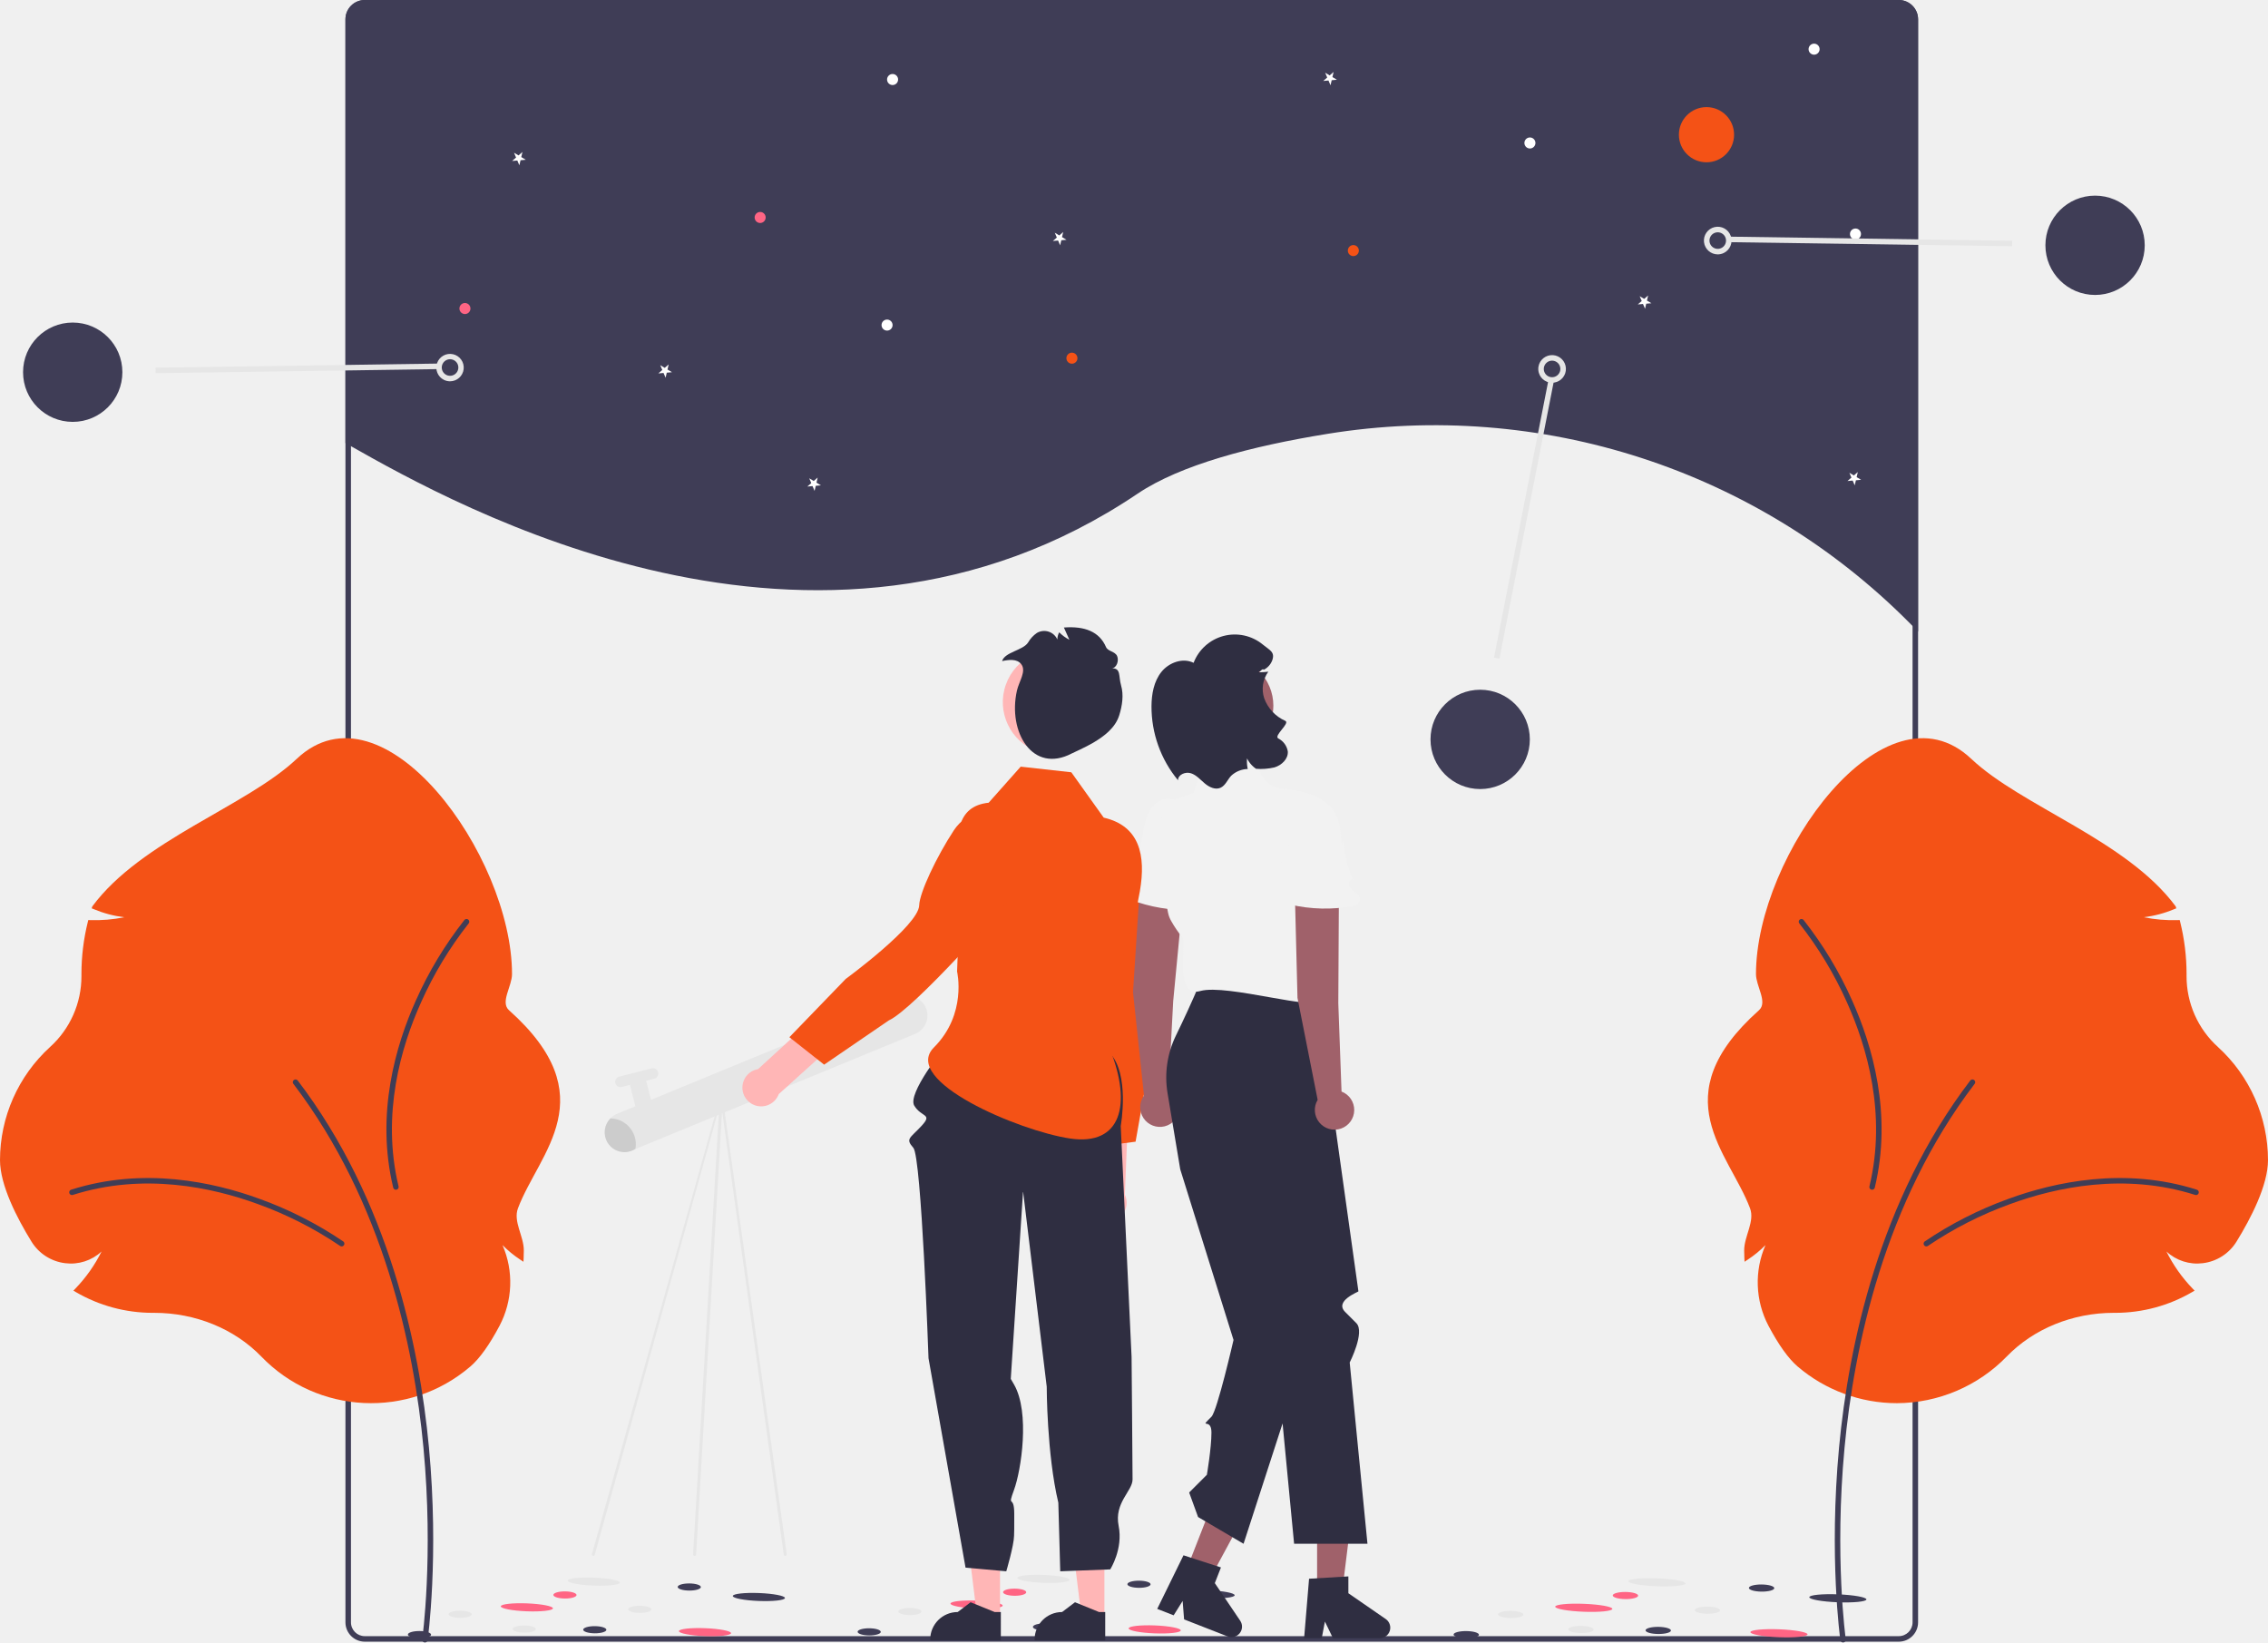
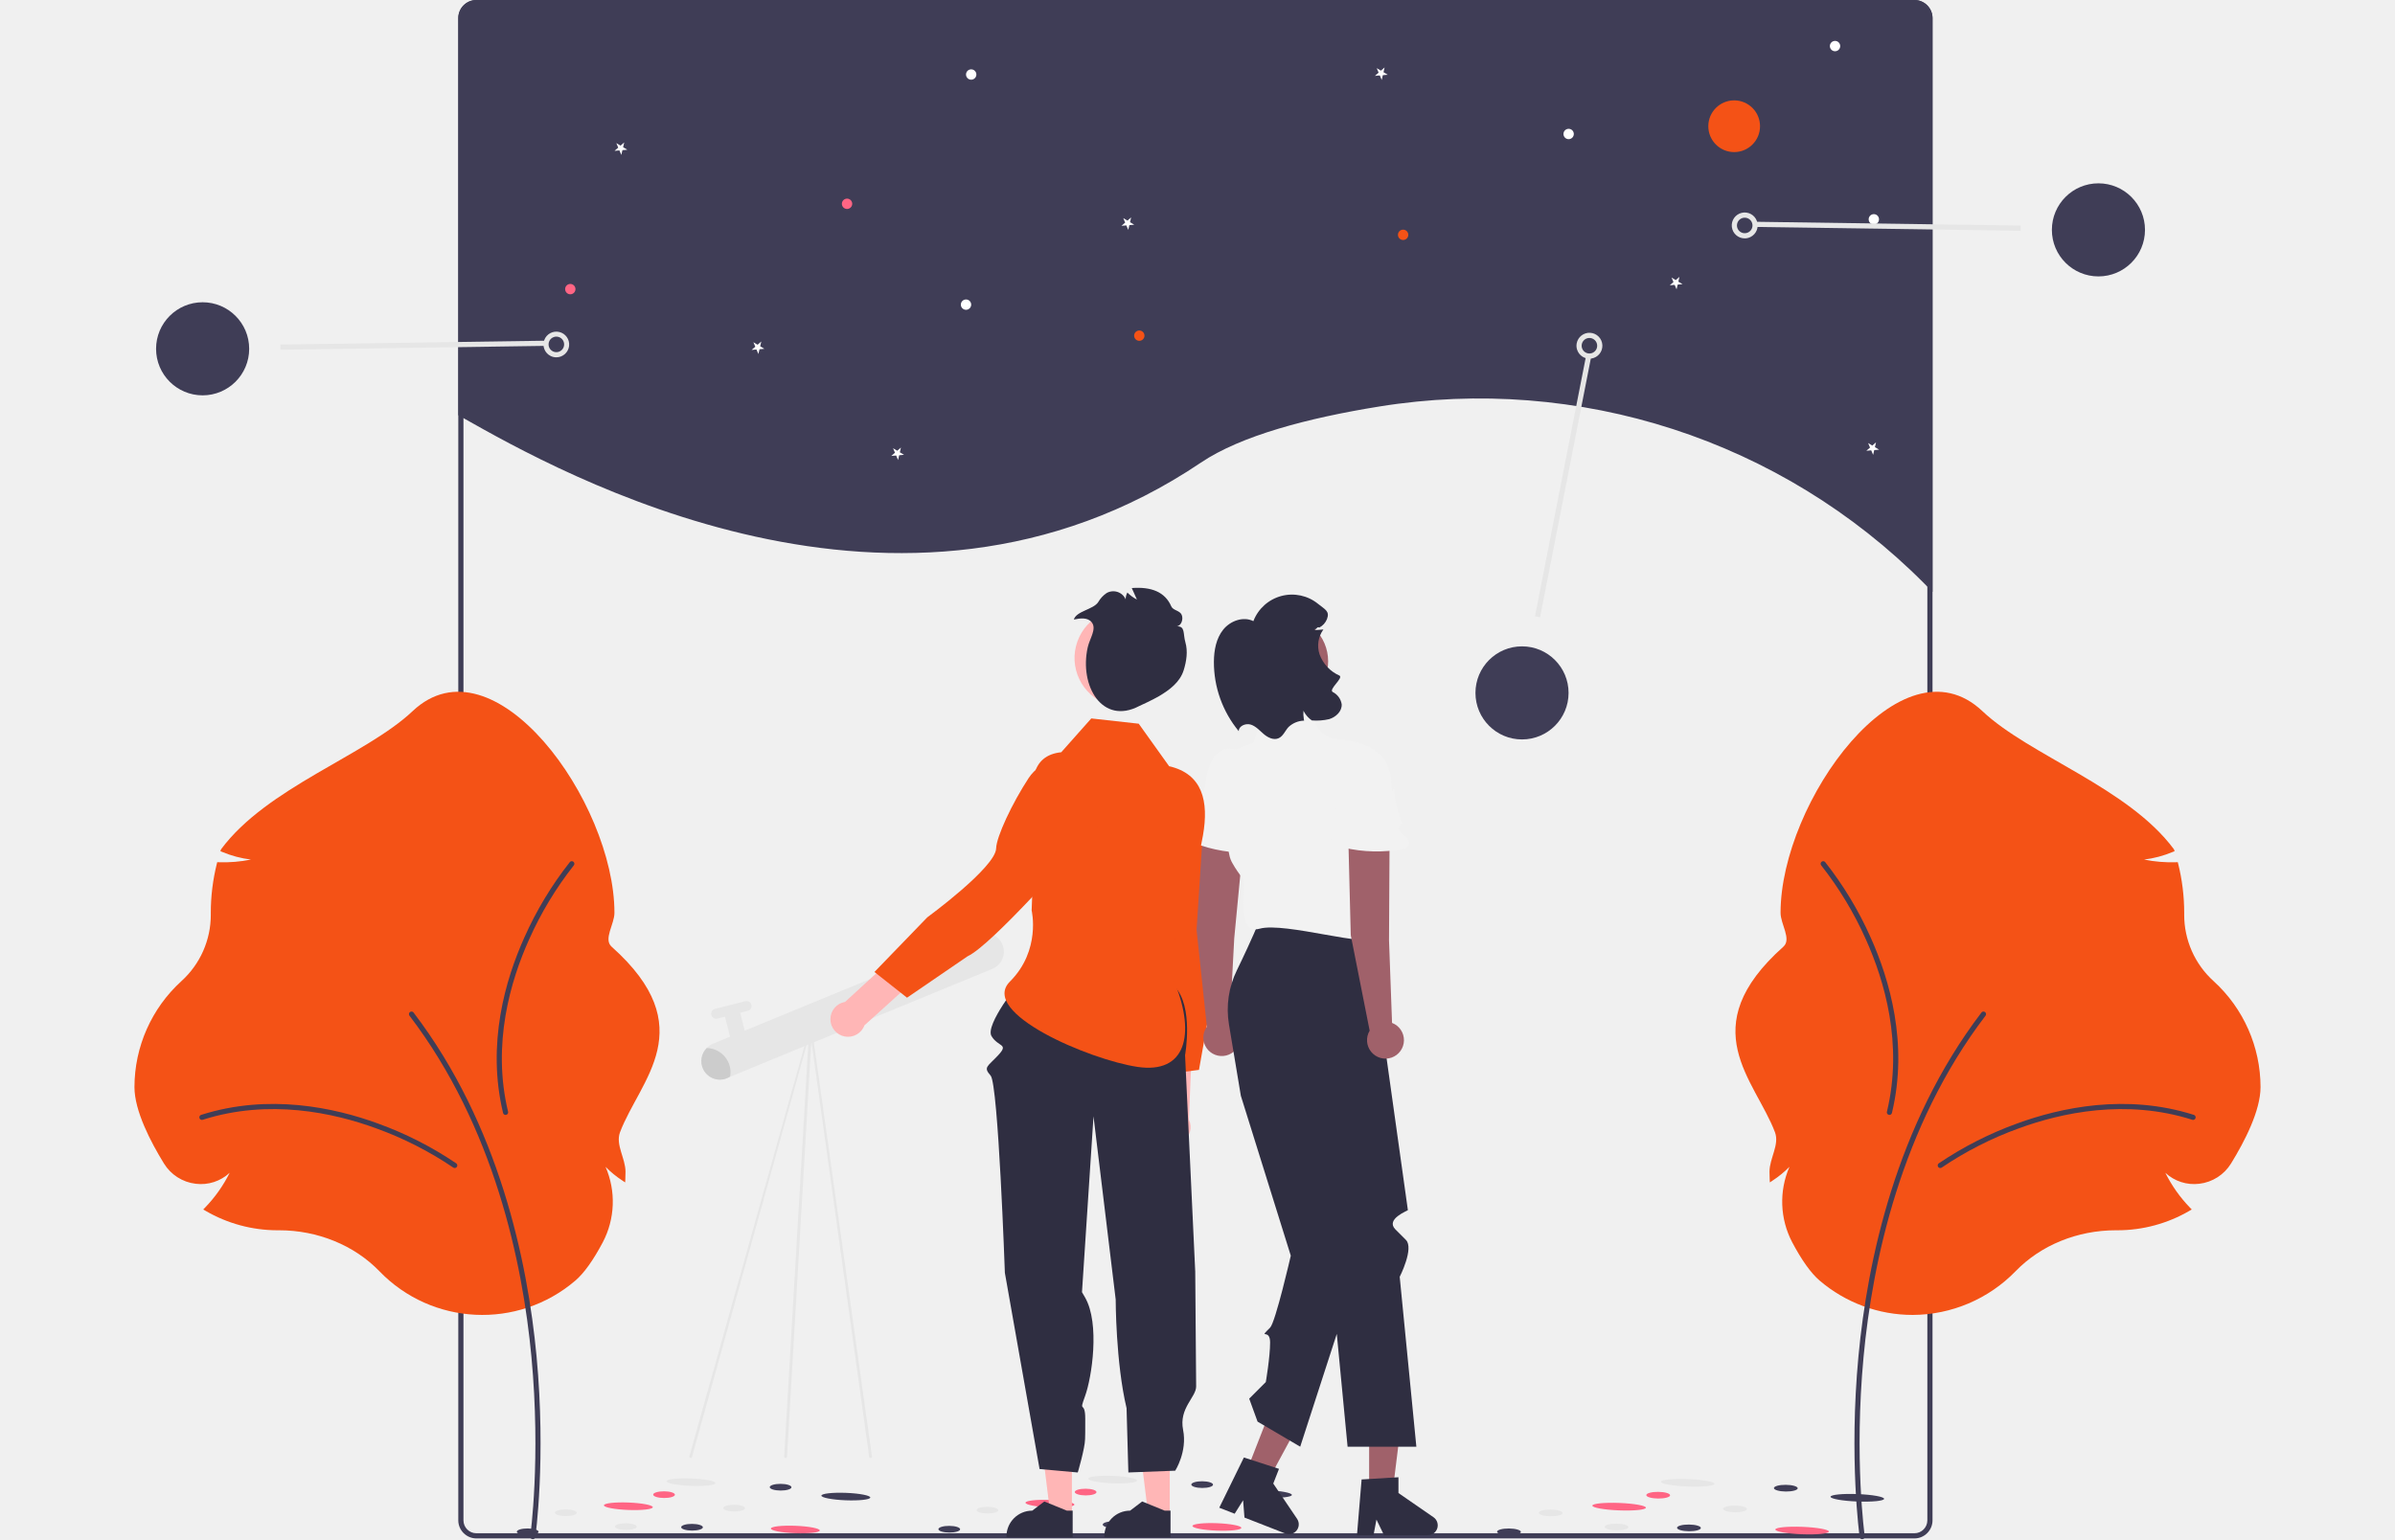
- <svg xmlns="http://www.w3.org/2000/svg" data-name="Layer 1" width="822.034" height="595.291" viewBox="0 0 822.034 595.291">
+ <svg xmlns="http://www.w3.org/2000/svg" data-name="Layer 1" width="700" height="450" viewBox="0 0 822.034 595.291">
  <path d="M883.85,159.097v221.92c-.67-.68-1.33-1.36-2-2.04q-.614-.624-1.233-1.247A242.559,242.559,0,0,0,669.83,309.334C642.315,313.776,616.461,320.581,601,331c-116.278,78.361-248.21,3.687-285.15-17.193-.67-.37-1.34-.75-2-1.14v-153.57a7,7,0,0,1,7-7h556A7,7,0,0,1,883.85,159.097Z" transform="translate(-188.6429 -152.0966)" fill="#3f3d56" />
  <path d="M602.35,492.252l-15.012,3.394c-1.742,9.887-1.423,50.047-1.423,50.047l-1.293,38.427a6.795,6.795,0,1,0,11.717.991l1.952-47.393Z" transform="translate(-188.6429 -152.0966)" fill="#ffb6b6" />
  <path d="M585.001,453.6h0a16.239,16.239,0,0,1,19.634,15.466l.247,9.715s3.8,49.512.307,59.183l-4.957,27.921-15.92,2.032-.784-29.375s4.702-32.43-.401-37.691c-3.125-3.222-8.114-16.568-10.617-28.018A16.197,16.197,0,0,1,585.001,453.6Z" transform="translate(-188.6429 -152.0966)" fill="#f45216" />
  <path d="M473.254,716.003a.551.551,0,0,1-.522-.372L449.898,551.339,404.162,715.764a.552.552,0,0,1-.909-.626L449.609,549.812a.56.56,0,0,1,.529-.234.553.553,0,0,1,.447.368l23.191,165.326a.552.552,0,0,1-.522.731Z" transform="translate(-188.6429 -152.0966)" fill="#e6e6e6" />
  <path d="M440.404,716.003a.551.551,0,0,1-.547-.63l9.66-165.326a.552.552,0,1,1,1.093.156l-9.66,165.326A.553.553,0,0,1,440.404,716.003Z" transform="translate(-188.6429 -152.0966)" fill="#e6e6e6" />
  <path d="M524.573,518.41A7.179,7.179,0,0,1,521.553,526.171a6.962,6.962,0,0,1-1.205.637L417.778,569.032a7.181,7.181,0,0,1-9.369-3.904,7.104,7.104,0,0,1-.32-.966,7.175,7.175,0,0,1,4.225-8.397L514.884,513.54a.371.371,0,0,1,.073-.024,7.171,7.171,0,0,1,9.615,4.894Z" transform="translate(-188.6429 -152.0966)" fill="#e6e6e6" />
  <path d="M420.989,541.659h0a3.035,3.035,0,0,1,3.035,3.035v8.278a3.035,3.035,0,0,1-3.035,3.035h0a3.035,3.035,0,0,1-3.035-3.035v-8.278a3.035,3.035,0,0,1,3.035-3.035Z" transform="translate(-310.936 -31.39206) rotate(-14.27001)" fill="#e6e6e6" />
  <path d="M413.354,540.751h12.141a1.931,1.931,0,0,1,1.931,1.931v0a1.931,1.931,0,0,1-1.931,1.931H413.354a1.931,1.931,0,0,1-1.931-1.931v0a1.931,1.931,0,0,1,1.931-1.931Z" transform="translate(-309.4672 -31.96875) rotate(-14.26987)" fill="#e6e6e6" />
  <path d="M408.532,565.644a7.179,7.179,0,0,1,1.374-8.213,9.377,9.377,0,0,1,8.239,5.261,9.276,9.276,0,0,1,.798,5.782,7.171,7.171,0,0,1-10.411-2.831Z" transform="translate(-188.6429 -152.0966)" fill="#ccc" />
  <ellipse cx="566.835" cy="724.334" rx="1.439" ry="9.457" transform="translate(-367.6792 1110.417) rotate(-87.76678)" fill="#e6e6e6" />
  <ellipse cx="626.696" cy="729.909" rx="1.439" ry="9.457" transform="translate(-315.7219 1175.589) rotate(-87.76678)" fill="#3f3d56" />
  <ellipse cx="542.605" cy="733.65" rx="1.439" ry="9.457" transform="translate(-400.2745 1095.159) rotate(-87.76678)" fill="#ff6584" />
  <ellipse cx="607.163" cy="742.647" rx="1.439" ry="9.457" transform="translate(-347.2228 1168.313) rotate(-87.76678)" fill="#ff6584" />
  <ellipse cx="518.428" cy="736.161" rx="1.294" ry="4.201" transform="matrix(0.00482, -0.99999, 0.99999, 0.00482, -408.865, 1098.941)" fill="#e6e6e6" />
  <ellipse cx="541.656" cy="741.521" rx="1.294" ry="4.201" transform="translate(-391.1083 1127.503) rotate(-89.72402)" fill="#e6e6e6" />
  <ellipse cx="503.683" cy="743.535" rx="1.294" ry="4.201" transform="translate(-430.9121 1091.534) rotate(-89.72402)" fill="#3f3d56" />
  <ellipse cx="583.513" cy="734.379" rx="1.294" ry="4.201" transform="translate(-342.3106 1162.251) rotate(-89.72402)" fill="#e6e6e6" />
  <ellipse cx="556.406" cy="729.168" rx="1.294" ry="4.201" transform="translate(-364.0768 1129.958) rotate(-89.72402)" fill="#ff6584" />
  <ellipse cx="601.468" cy="726.285" rx="1.294" ry="4.201" transform="translate(-316.3484 1172.151) rotate(-89.72402)" fill="#3f3d56" />
  <ellipse cx="567.221" cy="741.768" rx="1.294" ry="4.201" transform="translate(-365.9134 1153.314) rotate(-89.72402)" fill="#3f3d56" />
  <path d="M876.85,152.097h-556a7.008,7.008,0,0,0-7,7v581a7.015,7.015,0,0,0,7,7h556a7.008,7.008,0,0,0,7-7v-581A7.008,7.008,0,0,0,876.85,152.097Zm5,588a5.002,5.002,0,0,1-5,5h-556a5.002,5.002,0,0,1-5-5v-581a5.008,5.008,0,0,1,5-5h556a5.008,5.008,0,0,1,5,5Zm-181.5-587.01q-.84-.51-1.68-.99h-58.44c-.42.66-.82,1.33-1.21,2h63.01C701.47,153.757,700.91,153.427,700.35,153.087Zm-386.5,197.47v14.9c.25.02.51.02.76.03l-.5,28.64-.26-.14v2.82l.21.11-.21,12.01v41.4h2v-106.52Q315.01,347.047,313.85,350.557Zm386.5-197.47q-.84-.51-1.68-.99h-58.44c-.42.66-.82,1.33-1.21,2h63.01C701.47,153.757,700.91,153.427,700.35,153.087Z" transform="translate(-188.6429 -152.0966)" fill="#3f3d56" />
  <circle cx="618.517" cy="48.82" r="10" fill="#f45216" />
  <circle cx="490.517" cy="90.82" r="2" fill="#f45216" />
  <circle cx="388.517" cy="129.82" r="2" fill="#f45216" />
  <circle cx="275.517" cy="78.82" r="2" fill="#ff6584" />
  <circle cx="323.517" cy="28.82" r="2" fill="#fff" />
  <circle cx="657.517" cy="17.82" r="2" fill="#fff" />
  <circle cx="554.517" cy="51.82" r="2" fill="#fff" />
  <circle cx="672.517" cy="84.82" r="2" fill="#fff" />
  <circle cx="321.517" cy="117.82" r="2" fill="#fff" />
  <circle cx="168.517" cy="111.82" r="2" fill="#ff6584" />
  <polygon points="243.556 134.907 241.67 135.071 241.244 136.916 240.504 135.173 238.618 135.338 240.047 134.096 239.307 132.353 240.93 133.328 242.359 132.086 241.933 133.931 243.556 134.907" fill="#fff" />
  <polygon points="484.556 28.907 482.67 29.071 482.244 30.916 481.504 29.173 479.618 29.338 481.047 28.096 480.307 26.353 481.93 27.328 483.359 26.086 482.933 27.931 484.556 28.907" fill="#fff" />
  <polygon points="598.556 109.907 596.67 110.071 596.244 111.916 595.504 110.173 593.618 110.338 595.047 109.096 594.307 107.353 595.93 108.328 597.359 107.086 596.933 108.931 598.556 109.907" fill="#fff" />
  <polygon points="386.556 86.907 384.67 87.071 384.244 88.916 383.504 87.173 381.618 87.338 383.047 86.096 382.307 84.353 383.93 85.328 385.359 84.086 384.933 85.931 386.556 86.907" fill="#fff" />
  <polygon points="297.556 175.907 295.67 176.071 295.244 177.916 294.504 176.173 292.618 176.338 294.047 175.096 293.307 173.353 294.93 174.328 296.359 173.086 295.933 174.931 297.556 175.907" fill="#fff" />
  <polygon points="674.556 173.907 672.67 174.071 672.244 175.916 671.504 174.173 669.618 174.338 671.047 173.096 670.307 171.353 671.93 172.328 673.359 171.086 672.933 172.931 674.556 173.907" fill="#fff" />
  <polygon points="190.556 57.907 188.67 58.071 188.244 59.916 187.504 58.173 185.618 58.338 187.047 57.096 186.307 55.353 187.93 56.328 189.359 55.086 188.933 56.931 190.556 57.907" fill="#fff" />
  <path d="M599.305,511.718l3.265-50.577a8.181,8.181,0,0,1,8.584-7.619h0a8.181,8.181,0,0,1,7.714,9.025l-5.002,52.434-1.696,31.989a7.139,7.139,0,1,1-8.891,2.213Z" transform="translate(-188.6429 -152.0966)" fill="#a0616a" />
  <path d="M598.55,472.439h0a2.412,2.412,0,0,1-.264-2.912,3.129,3.129,0,0,0,.439-1.858,2.878,2.878,0,0,0-.058-.373,4.72,4.72,0,0,1,1.018-4.244c1.668-1.863,2.545-4.743,2.972-7.322a35.592,35.592,0,0,1,1.919-8.343c1.63-3.792,5.317-7.091,10.123-5.276a9.501,9.501,0,0,1,4.793,4.19c2.287,3.956,2.144,8.634,1.965,13.108l.936-1.737a36.325,36.325,0,0,0,2.083,14.376c-1.077-.249-1.896,1.18-1.583,2.24a6.352,6.352,0,0,0,2.061,2.542c1.013.956,1.952,2.356.92,3.724a2.974,2.974,0,0,1-2.109,1.109,56.21,56.21,0,0,1-22.86-2.59c-1.634-.541-3.381-1.273-4.187-2.794S596.831,472.354,598.55,472.439Z" transform="translate(-188.6429 -152.0966)" fill="#f2f2f2" />
  <polygon points="477.379 578.297 486.296 578.297 490.539 543.905 477.379 543.905 477.379 578.297" fill="#a0616a" />
  <path d="M663.112,724.287l14.245-.85v6.103l13.543,9.353a3.812,3.812,0,0,1-2.166,6.949H671.775l-2.923-6.037-1.141,6.037H661.316Z" transform="translate(-188.6429 -152.0966)" fill="#2f2e41" />
  <polygon points="429.441 570.444 437.746 573.69 454.219 543.203 441.962 538.412 429.441 570.444" fill="#a0616a" />
  <path d="M617.597,715.794l13.577,4.394-2.222,5.684,9.209,13.642a3.812,3.812,0,0,1-4.548,5.684l-15.796-6.174-.525-6.687-3.261,5.207-5.956-2.328Z" transform="translate(-188.6429 -152.0966)" fill="#2f2e41" />
  <path d="M623.691,508.045h41.6s15.666,111.88,15.711,112.084-8.841,3.435-4.802,7.474l4.039,4.039c3.231,3.231-2.398,14.273-2.398,14.273l6.437,65.702H657.69L644.695,575.902l17.58,65.064-22.904,70.651-16.487-9.694-3.231-8.886,6.419-6.419s1.659-9.648,1.659-15.347-4.847-.852,0-5.699c2.097-2.097,8.001-27.828,8.001-27.828l-19.31-61.841-4.601-27.605a34.679,34.679,0,0,1,3.046-20.905C617.424,522.145,620.647,515.274,623.691,508.045Z" transform="translate(-188.6429 -152.0966)" fill="#2f2e41" />
  <path d="M621.268,439.38l2.765-8.294a9.76,9.76,0,0,1,8.654-6.655l2.456-.153a9.76,9.76,0,0,1,9.931,6.864v0a9.723,9.723,0,0,0,8.441,6.841c7.18.612,17.837,2.783,17.837,10.283,0,11.31-12.117,41.199-9.694,43.623s8.078,12.41,4.847,15.349c-.842.766-.163,4.448.106,7.086.488,4.777-33.227-5.784-42.921-3.047s-4.847-17.772-6.463-19.388a41.013,41.013,0,0,1-4.04-5.911,9.73,9.73,0,0,1-1.192-3.107l-2.782-14.082c-.046-.234-.083-.464-.112-.701-.368-3.014-2.52-23.294,5.702-26.284C623.691,438.572,621.268,439.38,621.268,439.38Z" transform="translate(-188.6429 -152.0966)" fill="#f2f2f2" />
  <path d="M658.914,513.758l-1.272-50.667a8.181,8.181,0,0,1,7.868-8.356h0A8.181,8.181,0,0,1,674,463.033l-.292,52.671,1.172,32.012a7.139,7.139,0,1,1-8.657,3Z" transform="translate(-188.6429 -152.0966)" fill="#a0616a" />
  <path d="M653.245,473.532v0a2.412,2.412,0,0,1-.524-2.877,3.129,3.129,0,0,0,.271-1.89,2.878,2.878,0,0,0-.092-.366,4.72,4.72,0,0,1,.634-4.318c1.495-2.005,2.11-4.951,2.305-7.559a35.592,35.592,0,0,1,1.165-8.481c1.284-3.923,4.662-7.539,9.61-6.16a9.501,9.501,0,0,1,5.148,3.744c2.631,3.735,2.908,8.407,3.13,12.88l.777-1.814a36.325,36.325,0,0,0,3.361,14.132c-1.095-.152-1.783,1.345-1.377,2.372a6.352,6.352,0,0,0,2.28,2.347c1.095.862,2.155,2.172,1.249,3.627a2.974,2.974,0,0,1-2.001,1.293,56.21,56.21,0,0,1-23-.534c-1.676-.392-3.481-.965-4.42-2.408S651.525,473.6,653.245,473.532Z" transform="translate(-188.6429 -152.0966)" fill="#f2f2f2" />
  <circle cx="443.757" cy="255.78" r="17.772" fill="#a0616a" />
  <path d="M615.607,434.881c.01-2.081,2.741-3.171,4.721-2.519,1.973.655,3.395,2.335,4.982,3.672,1.591,1.345,3.795,2.418,5.696,1.58,1.803-.799,2.532-2.934,3.883-4.366a9.091,9.091,0,0,1,5.992-2.438c-.045-.203-.09-.406-.117-.608a12.824,12.824,0,0,1-.135-3.242,9.914,9.914,0,0,0,1.767,2.517,9.249,9.249,0,0,0,1.494,1.257,21.955,21.955,0,0,0,6.667-.502c2.609-.769,5.052-3.076,4.847-5.798a6.404,6.404,0,0,0-3.462-4.702c-1.753-1.014,4.393-5.513,2.562-6.373a14.262,14.262,0,0,1-7.648-8.178,10.69,10.69,0,0,1,1.471-9.625c1.617-.205-4.785.564-3.251.004-.181-1.071-.256.727-.163-.352.453.929,1.084-1.113,1.796-.373a6.312,6.312,0,0,0,3.013-3.294c1.172-3.125-.816-3.737-3.397-5.857a15.987,15.987,0,0,0-25.062,6.645c-3.912-1.957-8.944-.113-11.68,3.307-2.725,3.424-3.55,7.997-3.582,12.372A41.832,41.832,0,0,0,615.607,434.881Z" transform="translate(-188.6429 -152.0966)" fill="#2f2e41" />
  <polygon points="362.459 585.863 354.134 585.862 350.174 553.753 362.46 553.754 362.459 585.863" fill="#ffb6b6" />
  <path d="M551.395,746.643l-25.599-.001v-.324a9.964,9.964,0,0,1,9.964-9.964h.001l4.676-3.547,8.724,3.548,2.235,0Z" transform="translate(-188.6429 -152.0966)" fill="#2f2e41" />
  <polygon points="400.293 585.863 391.969 585.862 388.009 553.753 400.295 553.754 400.293 585.863" fill="#ffb6b6" />
  <path d="M589.229,746.643l-25.599-.001v-.324a9.964,9.964,0,0,1,9.964-9.964h.001l4.676-3.547,8.724,3.548,2.235,0Z" transform="translate(-188.6429 -152.0966)" fill="#2f2e41" />
  <path d="M530.863,531.813s-13.453,16.686-10.845,21.012,6.812,2.828,2.608,7.36-5.888,4.586-2.944,7.922,5.501,76.264,5.501,76.264l13.417,75.887,14.767,1.331s2.755-9.275,2.822-12.87.067-.463.067-7.914-2.657-1.679-.067-8.769,5.818-27.977,0-38.132-1.245-1.245-1.245-1.245l4.507-68.822L568.028,654.679s0,24.382,4.204,42.038l.695,24.872,18.119-.693s4.727-7.364,3.046-15.772,5.045-12.611,5.045-16.815-.354-44.415-.354-44.415l-3.929-83.71s3.442-19.009-4.124-26.575S530.863,531.813,530.863,531.813Z" transform="translate(-188.6429 -152.0966)" fill="#2f2e41" />
  <path d="M546.979,443.032l11.611-13.074,18.346,2.038,11.746,16.438h0c12.982,2.988,15.375,13.601,13.096,26.726-4.558,26.246-15.81,44.593-10.695,57.543,7.764,19.658,4,34.785-14.586,32.029s-61.413-20.956-49.341-33.028,8.38-27.493,8.38-27.493l1.374-37.058c-2.17-11.77-1.835-22.89,10.069-24.122Z" transform="translate(-188.6429 -152.0966)" fill="#f45216" />
  <path d="M541.402,487.917l-12.935-8.341c-8.278,5.68-36.727,34.027-36.727,34.027l-28.34,25.984a6.795,6.795,0,1,0,7.497,9.059l35.203-31.791Z" transform="translate(-188.6429 -152.0966)" fill="#ffb6b6" />
  <path d="M556.85,448.467l0,0a16.239,16.239,0,0,1,2.706,24.847l-6.763,6.979s-32.688,37.382-42.038,41.659l-23.405,16.011-12.598-9.943,20.424-21.128s26.445-19.35,26.629-26.678c.112-4.487,6.147-17.394,12.569-27.198A16.197,16.197,0,0,1,556.85,448.467Z" transform="translate(-188.6429 -152.0966)" fill="#f45216" />
  <circle id="a4725208-37e7-4bba-8b44-e2dd7653a02c" data-name="ab6171fa-7d69-4734-b81c-8dff60f9761b" cx="571.082" cy="406.595" r="18.965" transform="translate(-192.344 655.8446) rotate(-70.37475)" fill="#ffb6b6" />
  <path d="M561.262,384.976a10.673,10.673,0,0,1,3.214-3.487,5.219,5.219,0,0,1,7.403,2.389,5.723,5.723,0,0,1,.665-2.613,14.541,14.541,0,0,0,3.696,2.704l-1.99-4.44c7.544-.572,12.869,1.504,15.262,7.076.685,1.595,3.261,1.57,4.015,3.234.755,1.664-.121,4.328-1.878,4.479,3.378-.06,2.341,2.788,3.333,6.216.992,3.428.433,7.284-.679,10.822-1.442,4.588-5.488,7.591-9.439,9.938-2.584,1.535-7.728,3.864-7.755,3.877-14.207,7.456-23.264-7.755-19.882-22.768.764-3.391,3.534-7.067,1.549-9.609-1.546-1.979-4.473-1.614-6.926-1.091C552.805,388.413,559.413,387.84,561.262,384.976Z" transform="translate(-188.6429 -152.0966)" fill="#2f2e41" />
  <ellipse cx="789.185" cy="725.581" rx="1.439" ry="10.36" transform="translate(-155.2401 1333.797) rotate(-87.76678)" fill="#e6e6e6" />
  <ellipse cx="854.774" cy="731.38" rx="1.439" ry="10.36" transform="translate(-98.00137 1404.908) rotate(-87.76678)" fill="#3f3d56" />
  <ellipse cx="762.68" cy="734.809" rx="1.439" ry="10.36" transform="matrix(0.03897, -0.99924, 0.99924, 0.03897, -189.9335, 1316.18)" fill="#ff6584" />
  <ellipse cx="833.426" cy="744.047" rx="1.439" ry="10.36" transform="translate(-131.1757 1395.75) rotate(-87.76678)" fill="#ff6584" />
  <ellipse cx="736.207" cy="737.231" rx="1.294" ry="4.602" transform="translate(-195.7719 1315.176) rotate(-89.52287)" fill="#e6e6e6" />
  <ellipse cx="761.67" cy="742.678" rx="1.294" ry="4.602" transform="translate(-175.9679 1346.04) rotate(-89.52287)" fill="#e6e6e6" />
  <ellipse cx="720.084" cy="744.551" rx="1.294" ry="4.602" transform="matrix(0.00833, -0.99997, 0.99997, 0.00833, -219.0802, 1306.313)" fill="#3f3d56" />
  <ellipse cx="807.491" cy="735.69" rx="1.294" ry="4.602" transform="matrix(0.00833, -0.99997, 0.99997, 0.00833, -123.5408, 1384.93)" fill="#e6e6e6" />
  <ellipse cx="777.779" cy="730.377" rx="1.294" ry="4.602" transform="matrix(0.00833, -0.99997, 0.99997, 0.00833, -147.6926, 1349.951)" fill="#ff6584" />
  <ellipse cx="827.127" cy="727.662" rx="1.294" ry="4.602" transform="translate(-96.03975 1396.604) rotate(-89.52287)" fill="#3f3d56" />
  <ellipse cx="789.673" cy="743.02" rx="1.294" ry="4.602" transform="translate(-148.5399 1374.382) rotate(-89.52287)" fill="#3f3d56" />
  <ellipse cx="403.835" cy="725.334" rx="1.439" ry="9.457" transform="translate(-525.3268 948.5015) rotate(-87.76678)" fill="#e6e6e6" />
  <ellipse cx="463.696" cy="730.909" rx="1.439" ry="9.457" transform="translate(-473.3695 1013.674) rotate(-87.76678)" fill="#3f3d56" />
  <ellipse cx="379.605" cy="734.65" rx="1.439" ry="9.457" transform="translate(-557.9221 933.2437) rotate(-87.76678)" fill="#ff6584" />
  <ellipse cx="444.163" cy="743.647" rx="1.439" ry="9.457" transform="translate(-504.8703 1006.398) rotate(-87.76678)" fill="#ff6584" />
  <ellipse cx="355.428" cy="737.161" rx="1.294" ry="4.201" transform="matrix(0.00482, -0.99999, 0.99999, 0.00482, -572.0798, 936.9379)" fill="#e6e6e6" />
  <ellipse cx="378.656" cy="742.521" rx="1.294" ry="4.201" transform="translate(-554.3232 965.5) rotate(-89.72402)" fill="#e6e6e6" />
  <ellipse cx="340.683" cy="744.535" rx="1.294" ry="4.201" transform="translate(-594.127 929.5313) rotate(-89.72402)" fill="#3f3d56" />
  <ellipse cx="420.513" cy="735.379" rx="1.294" ry="4.201" transform="translate(-505.5254 1000.248) rotate(-89.72402)" fill="#e6e6e6" />
  <ellipse cx="393.406" cy="730.168" rx="1.294" ry="4.201" transform="translate(-527.2917 967.9551) rotate(-89.72402)" fill="#ff6584" />
  <ellipse cx="438.468" cy="727.285" rx="1.294" ry="4.201" transform="translate(-479.5633 1010.148) rotate(-89.72402)" fill="#3f3d56" />
  <ellipse cx="404.221" cy="742.768" rx="1.294" ry="4.201" transform="translate(-529.1283 991.3106) rotate(-89.72402)" fill="#3f3d56" />
  <path d="M876.184,660.658a55.365,55.365,0,0,1-35.983-13.287c-3.345-2.863-6.909-7.841-10.593-14.795a33.835,33.835,0,0,1-1.073-29.21,38.825,38.825,0,0,1-6.411,5.259l-1.172.78-.068-1.406c-.044-.914-.067-1.825-.067-2.708,0-5.202,3.934-10.48,2.12-15.288-7.648-20.265-31.904-40.404,3.251-71.767,3.252-2.901-1.092-8.702-1.092-13.092,0-43.019,46.742-107.55,78.032-78.017,18.265,17.239,56.318,29.485,74.084,53.464l.235.71-.693.28a41.817,41.817,0,0,1-11.111,2.955,52.982,52.982,0,0,0,12.389,1.038l.644-.023.157.626a78.373,78.373,0,0,1,2.326,18.965l-.003.691a34.556,34.556,0,0,0,11.415,25.766,55.493,55.493,0,0,1,18.104,40.949c0,9.12-6.198,21.091-11.398,29.528a16.697,16.697,0,0,1-12.257,7.851,16.306,16.306,0,0,1-13.16-4.251,53.925,53.925,0,0,0,9.51,13.464l.71.731-.881.513a55.324,55.324,0,0,1-27.89,7.532l-.574-.002c-14.878,0-28.999,5.764-38.744,15.814A55.786,55.786,0,0,1,876.184,660.658Z" transform="translate(-188.6429 -152.0966)" fill="#f45216" />
  <path d="M856.66,747.388a.996.996,0,0,1-.985-.855c-.042-.297-4.186-30.181-.464-69.898,3.437-36.68,14.474-89.512,47.535-132.901a.996.996,0,1,1,1.584,1.207c-32.776,43.015-43.724,95.459-47.137,131.88-3.7,39.486.411,69.137.453,69.432a.997.997,0,0,1-.987,1.136Z" transform="translate(-188.6429 -152.0966)" fill="#3f3d56" />
  <path d="M886.848,603.838a.996.996,0,0,1-.586-1.801,137.235,137.235,0,0,1,30.297-15.423c16.715-6.12,42.133-11.667,68.301-3.339a.996.996,0,1,1-.604,1.897c-25.631-8.157-50.589-2.701-67.012,3.312A134.981,134.981,0,0,0,887.433,603.648.992.992,0,0,1,886.848,603.838Z" transform="translate(-188.6429 -152.0966)" fill="#3f3d56" />
  <path d="M840.593,486.236a.996.996,0,0,1,1.754-.714,137.236,137.236,0,0,1,17.564,29.107c7.307,16.231,14.671,41.184,8.249,67.883a.996.996,0,1,1-1.936-.466c6.29-26.152-.949-50.652-8.129-66.6a134.981,134.981,0,0,0-17.271-28.641A.992.992,0,0,1,840.593,486.236Z" transform="translate(-188.6429 -152.0966)" fill="#3f3d56" />
  <path d="M283.328,643.729c-9.745-10.05-23.867-15.814-38.744-15.814l-.574.002a55.324,55.324,0,0,1-27.89-7.532l-.881-.513.71-.731a53.925,53.925,0,0,0,9.51-13.464,16.306,16.306,0,0,1-13.16,4.251,16.697,16.697,0,0,1-12.257-7.851c-5.2-8.437-11.398-20.408-11.398-29.528a55.493,55.493,0,0,1,18.104-40.949,34.556,34.556,0,0,0,11.415-25.766l-.003-.691a78.373,78.373,0,0,1,2.326-18.965l.157-.626.644.023a52.982,52.982,0,0,0,12.389-1.038,41.817,41.817,0,0,1-11.111-2.955l-.693-.28.235-.71c17.767-23.979,55.82-36.225,74.084-53.464,31.29-29.534,78.032,34.998,78.032,78.017,0,4.39-4.344,10.19-1.092,13.092,35.155,31.363,10.898,51.502,3.251,71.767-1.814,4.808,2.12,10.087,2.12,15.288,0,.883-.023,1.794-.067,2.708l-.068,1.406-1.172-.78a38.824,38.824,0,0,1-6.411-5.259,33.835,33.835,0,0,1-1.073,29.21c-3.684,6.953-7.248,11.931-10.593,14.795a55.313,55.313,0,0,1-75.79-3.641Z" transform="translate(-188.6429 -152.0966)" fill="#f45216" />
  <path d="M342.66,747.388a.996.996,0,0,0,.985-.855c.042-.297,4.186-30.181.464-69.898-3.437-36.68-14.474-89.512-47.535-132.901a.996.996,0,1,0-1.584,1.207c32.776,43.015,43.724,95.459,47.137,131.88,3.7,39.486-.411,69.137-.453,69.432a.997.997,0,0,0,.987,1.136Z" transform="translate(-188.6429 -152.0966)" fill="#3f3d56" />
  <path d="M312.471,603.838a.996.996,0,0,0,.586-1.801,137.236,137.236,0,0,0-30.297-15.423c-16.715-6.12-42.133-11.667-68.301-3.339a.996.996,0,1,0,.604,1.897c25.631-8.157,50.589-2.701,67.012,3.312A134.982,134.982,0,0,1,311.887,603.648.992.992,0,0,0,312.471,603.838Z" transform="translate(-188.6429 -152.0966)" fill="#3f3d56" />
  <path d="M358.727,486.236a.996.996,0,0,0-1.754-.714,137.235,137.235,0,0,0-17.564,29.107c-7.307,16.231-14.671,41.184-8.249,67.883a.996.996,0,1,0,1.936-.466c-6.29-26.152.949-50.652,8.129-66.6A134.981,134.981,0,0,1,358.495,486.806.992.992,0,0,0,358.727,486.236Z" transform="translate(-188.6429 -152.0966)" fill="#3f3d56" />
  <rect x="245.047" y="284.608" width="102.43" height="2" transform="translate(-192.7373 -147.7876) rotate(-0.82761)" fill="#e6e6e6" />
  <path d="M349.568,289.785a4.967,4.967,0,1,1,2.187.508A4.968,4.968,0,0,1,349.568,289.785Zm1.214-7.331a2.98,2.98,0,0,0-1.719,1.521v0a3.007,3.007,0,1,0,1.719-1.522Z" transform="translate(-188.6429 -152.0966)" fill="#e6e6e6" />
  <circle cx="26.357" cy="134.903" r="18" fill="#3f3d56" />
  <rect x="865.739" y="188.393" width="2" height="102.43" transform="translate(425.9938 950.6985) rotate(-89.17239)" fill="#e6e6e6" />
  <path d="M811.245,244.293a5.009,5.009,0,1,1,2.187-.508A5.005,5.005,0,0,1,811.245,244.293Zm-.007-8.004a3.002,3.002,0,1,0,2.699,1.687v-0a3.007,3.007,0,0,0-2.699-1.687Z" transform="translate(-188.6429 -152.0966)" fill="#e6e6e6" />
  <circle cx="759.357" cy="88.903" r="18" fill="#3f3d56" />
  <rect x="689.771" y="339.368" width="102.43" height="2" transform="translate(75.73371 849.901) rotate(-78.90411)" fill="#e6e6e6" />
  <path d="M746.267,284.927a5.009,5.009,0,1,1,.11,2.243A5.005,5.005,0,0,1,746.267,284.927Zm7.877,1.42a3.002,3.002,0,1,0-2.141,2.355l0.0 0a3.007,3.007,0,0,0,2.141-2.355Z" transform="translate(-188.6429 -152.0966)" fill="#e6e6e6" />
  <circle cx="536.487" cy="267.983" r="18" fill="#3f3d56" />
</svg>
